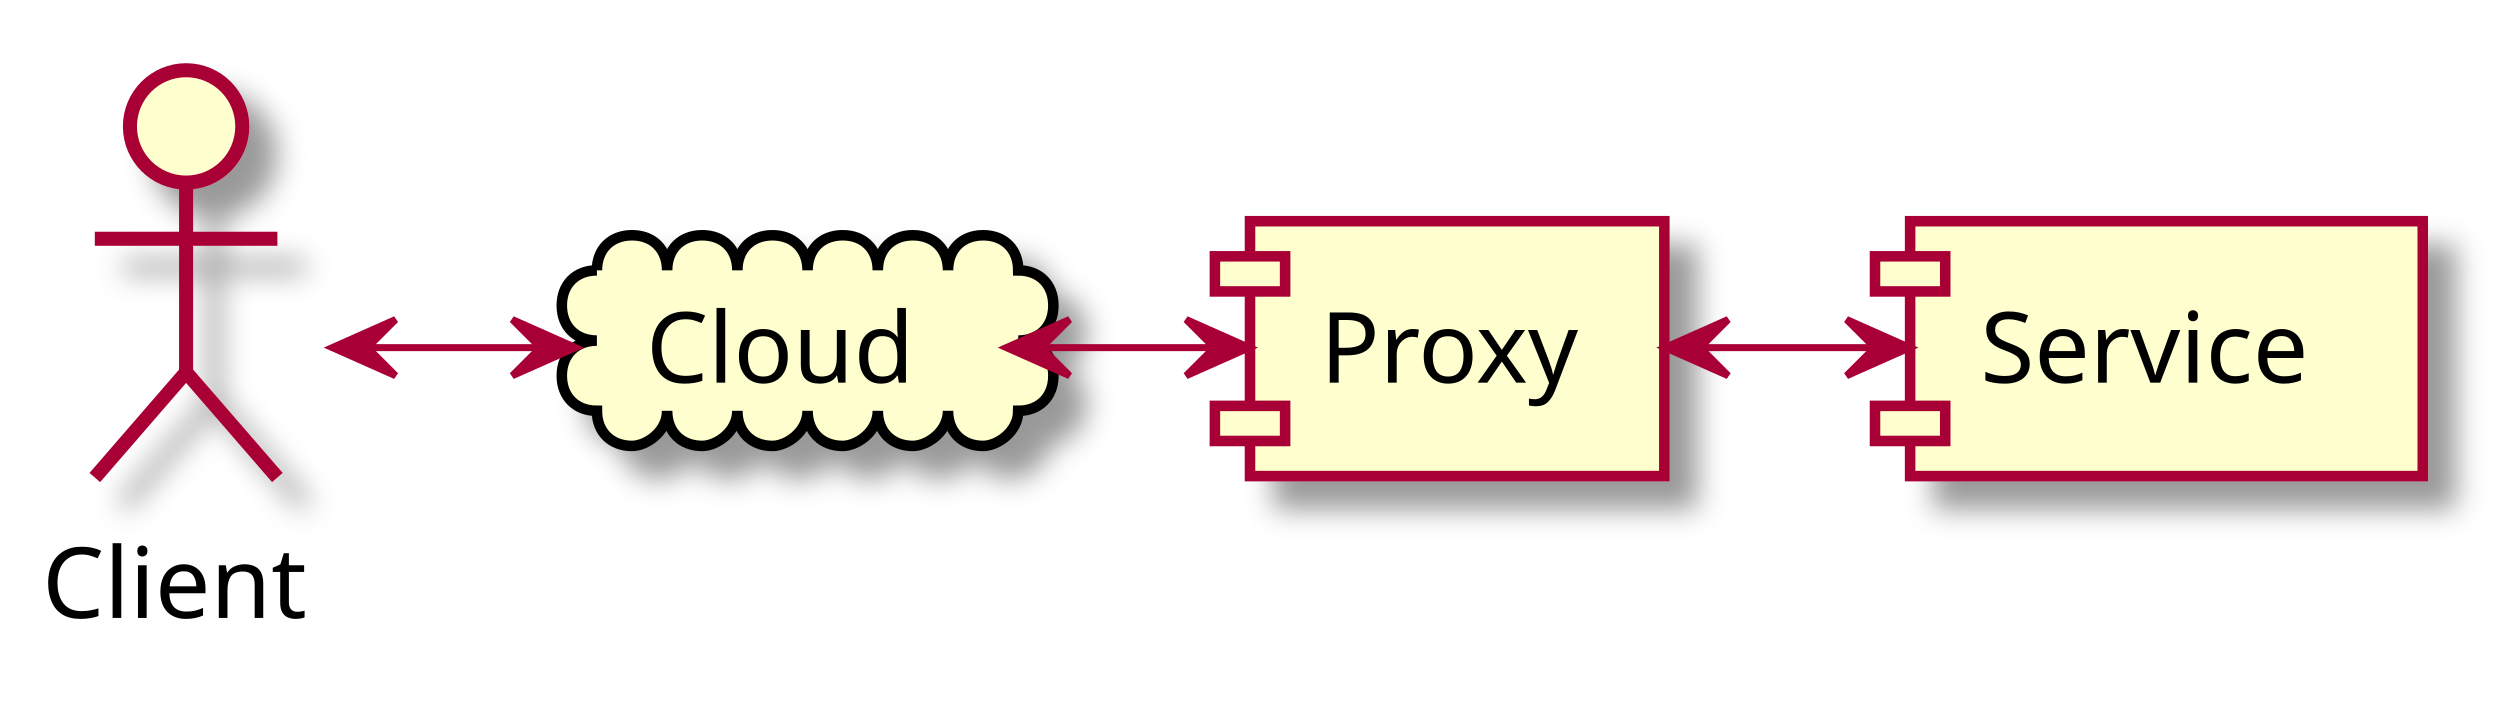
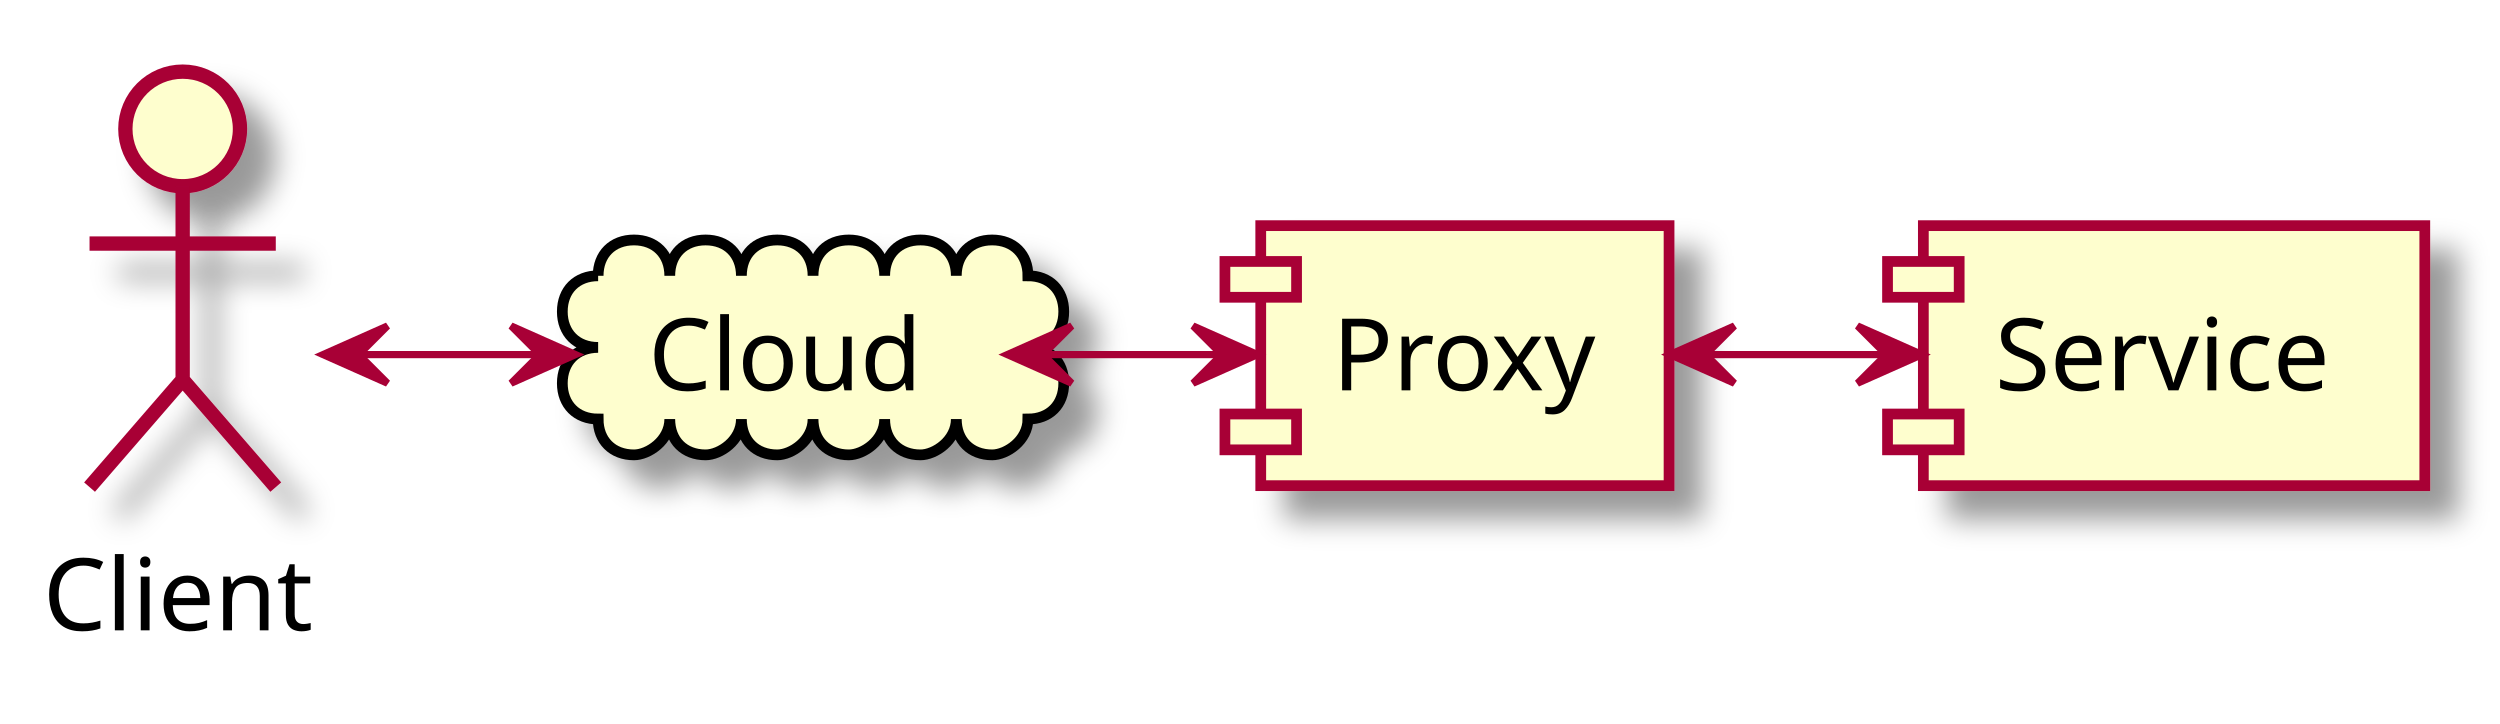
- <svg xmlns="http://www.w3.org/2000/svg" contentScriptType="application/ecmascript" contentStyleType="text/css" height="101px" preserveAspectRatio="none" style="width:356px;height:101px;" version="1.1" viewBox="0 0 356 101" width="356px" zoomAndPan="magnify">
+ <svg xmlns="http://www.w3.org/2000/svg" contentScriptType="application/ecmascript" contentStyleType="text/css" height="101px" preserveAspectRatio="none" style="width:349px;height:101px;" version="1.1" viewBox="0 0 349 101" width="349px" zoomAndPan="magnify">
  <defs>
    <filter height="300%" id="f1ais3xuvl82el" width="300%" x="-1" y="-1">
      <feGaussianBlur result="blurOut" stdDeviation="2.0" />
      <feColorMatrix in="blurOut" result="blurOut2" type="matrix" values="0 0 0 0 0 0 0 0 0 0 0 0 0 0 0 0 0 0 .4 0" />
      <feOffset dx="4.0" dy="4.0" in="blurOut2" result="blurOut3" />
      <feBlend in="SourceGraphic" in2="blurOut3" mode="normal" />
    </filter>
  </defs>
  <g>
-     <path d="M85,38.5 C85,35.5 87,33.5 90,33.5 C93,33.5 95,35.5 95,38.5 C95,35.5 97,33.5 100,33.5 C103,33.5 105,35.5 105,38.5 C105,35.5 107,33.5 110,33.5 C113,33.5 115,35.5 115,38.5 C115,35.5 117,33.5 120,33.5 C123,33.5 125,35.5 125,38.5 C125,35.5 127,33.5 130,33.5 C133,33.5 135,35.5 135,38.5 C135,35.5 137,33.5 140,33.5 C143,33.5 145,35.5 145,38.5 C148,38.5 150,40.5 150,43.5 C150,46.5 148,48.5 145,48.5 C148,48.5 150,50.5 150,53.5 C150,56.5 148,58.5 145,58.5 C145,61.5 142,63.5 140,63.5 C137,63.5 135,61.5 135,58.5 C135,61.5 132,63.5 130,63.5 C127,63.5 125,61.5 125,58.5 C125,61.5 122,63.5 120,63.5 C117,63.5 115,61.5 115,58.5 C115,61.5 112,63.5 110,63.5 C107,63.5 105,61.5 105,58.5 C105,61.5 102,63.5 100,63.5 C97,63.5 95,61.5 95,58.5 C95,61.5 92,63.5 90,63.5 C87,63.5 85,61.5 85,58.5 C82,58.5 80,56.5 80,53.5 C80,50.5 82,48.5 85,48.5 C82,48.5 80,46.5 80,43.5 C80,40.5 82,38.5 85,38.5 " fill="#FEFECE" filter="url(#f1ais3xuvl82el)" style="stroke: #000000; stroke-width: 1.5;" />
-     <text fill="#000000" font-family="sans-serif" font-size="14" lengthAdjust="spacingAndGlyphs" textLength="41" x="92" y="54.495">Cloud</text>
-     <ellipse cx="26.5" cy="18" fill="#FEFECE" filter="url(#f1ais3xuvl82el)" rx="8" ry="8" style="stroke: #A80036; stroke-width: 2.0;" />
-     <path d="M26.5,26 L26.5,53 M13.5,34 L39.5,34 M26.5,53 L13.5,68 M26.5,53 L39.5,68 " fill="none" filter="url(#f1ais3xuvl82el)" style="stroke: #A80036; stroke-width: 2.0;" />
-     <text fill="#000000" font-family="sans-serif" font-size="14" lengthAdjust="spacingAndGlyphs" textLength="41" x="6" y="87.995">Client</text>
-     <rect fill="#FEFECE" filter="url(#f1ais3xuvl82el)" height="36.297" style="stroke: #A80036; stroke-width: 1.5;" width="59" x="178" y="31.5" />
-     <rect fill="#FEFECE" height="5" style="stroke: #A80036; stroke-width: 1.5;" width="10" x="173" y="36.5" />
-     <rect fill="#FEFECE" height="5" style="stroke: #A80036; stroke-width: 1.5;" width="10" x="173" y="57.797" />
-     <text fill="#000000" font-family="sans-serif" font-size="14" lengthAdjust="spacingAndGlyphs" textLength="39" x="188" y="54.495">Proxy</text>
-     <rect fill="#FEFECE" filter="url(#f1ais3xuvl82el)" height="36.297" style="stroke: #A80036; stroke-width: 1.5;" width="73" x="272" y="31.5" />
-     <rect fill="#FEFECE" height="5" style="stroke: #A80036; stroke-width: 1.5;" width="10" x="267" y="36.5" />
-     <rect fill="#FEFECE" height="5" style="stroke: #A80036; stroke-width: 1.5;" width="10" x="267" y="57.797" />
-     <text fill="#000000" font-family="sans-serif" font-size="14" lengthAdjust="spacingAndGlyphs" textLength="53" x="282" y="54.495">Service</text>
-     <path d="M52.467,49.5 C60.606,49.5 68.745,49.5 76.883,49.5 " fill="none" id="Client-Cloud" style="stroke: #A80036; stroke-width: 1.0;" />
-     <polygon fill="#A80036" points="81.951,49.5,72.951,45.5,76.951,49.5,72.951,53.5,81.951,49.5" style="stroke: #A80036; stroke-width: 1.0;" />
-     <polygon fill="#A80036" points="47.328,49.5,56.328,53.5,52.328,49.5,56.328,45.5,47.328,49.5" style="stroke: #A80036; stroke-width: 1.0;" />
-     <path d="M148.438,49.5 C156.573,49.5 164.708,49.5 172.843,49.5 " fill="none" id="Cloud-Proxy" style="stroke: #A80036; stroke-width: 1.0;" />
-     <polygon fill="#A80036" points="177.908,49.5,168.908,45.5,172.908,49.5,168.908,53.5,177.908,49.5" style="stroke: #A80036; stroke-width: 1.0;" />
-     <polygon fill="#A80036" points="143.301,49.5,152.301,53.5,148.301,49.5,152.301,45.5,143.301,49.5" style="stroke: #A80036; stroke-width: 1.0;" />
-     <path d="M242.266,49.5 C250.462,49.5 258.658,49.5 266.855,49.5 " fill="none" id="Proxy-Service" style="stroke: #A80036; stroke-width: 1.0;" />
-     <polygon fill="#A80036" points="271.958,49.5,262.958,45.5,266.958,49.5,262.958,53.5,271.958,49.5" style="stroke: #A80036; stroke-width: 1.0;" />
-     <polygon fill="#A80036" points="237.09,49.5,246.09,53.5,242.09,49.5,246.09,45.5,237.09,49.5" style="stroke: #A80036; stroke-width: 1.0;" />
+     <path d="M83.5,38.5 C83.5,35.5 85.5,33.5 88.5,33.5 C91.5,33.5 93.5,35.5 93.5,38.5 C93.5,35.5 95.5,33.5 98.5,33.5 C101.5,33.5 103.5,35.5 103.5,38.5 C103.5,35.5 105.5,33.5 108.5,33.5 C111.5,33.5 113.5,35.5 113.5,38.5 C113.5,35.5 115.5,33.5 118.5,33.5 C121.5,33.5 123.5,35.5 123.5,38.5 C123.5,35.5 125.5,33.5 128.5,33.5 C131.5,33.5 133.5,35.5 133.5,38.5 C133.5,35.5 135.5,33.5 138.5,33.5 C141.5,33.5 143.5,35.5 143.5,38.5 C146.5,38.5 148.5,40.5 148.5,43.5 C148.5,46.5 146.5,48.5 143.5,48.5 C146.5,48.5 148.5,50.5 148.5,53.5 C148.5,56.5 146.5,58.5 143.5,58.5 C143.5,61.5 140.5,63.5 138.5,63.5 C135.5,63.5 133.5,61.5 133.5,58.5 C133.5,61.5 130.5,63.5 128.5,63.5 C125.5,63.5 123.5,61.5 123.5,58.5 C123.5,61.5 120.5,63.5 118.5,63.5 C115.5,63.5 113.5,61.5 113.5,58.5 C113.5,61.5 110.5,63.5 108.5,63.5 C105.5,63.5 103.5,61.5 103.5,58.5 C103.5,61.5 100.5,63.5 98.5,63.5 C95.5,63.5 93.5,61.5 93.5,58.5 C93.5,61.5 90.5,63.5 88.5,63.5 C85.5,63.5 83.5,61.5 83.5,58.5 C80.5,58.5 78.5,56.5 78.5,53.5 C78.5,50.5 80.5,48.5 83.5,48.5 C80.5,48.5 78.5,46.5 78.5,43.5 C78.5,40.5 80.5,38.5 83.5,38.5 " fill="#FEFECE" filter="url(#f1ais3xuvl82el)" style="stroke: #000000; stroke-width: 1.5;" />
+     <text fill="#000000" font-family="sans-serif" font-size="14" lengthAdjust="spacingAndGlyphs" textLength="40" x="90.5" y="54.495">Cloud</text>
+     <ellipse cx="25.5" cy="18" fill="#FEFECE" filter="url(#f1ais3xuvl82el)" rx="8" ry="8" style="stroke: #A80036; stroke-width: 2.0;" />
+     <path d="M25.5,26 L25.5,53 M12.5,34 L38.5,34 M25.5,53 L12.5,68 M25.5,53 L38.5,68 " fill="none" filter="url(#f1ais3xuvl82el)" style="stroke: #A80036; stroke-width: 2.0;" />
+     <text fill="#000000" font-family="sans-serif" font-size="14" lengthAdjust="spacingAndGlyphs" textLength="39" x="6" y="87.995">Client</text>
+     <rect fill="#FEFECE" filter="url(#f1ais3xuvl82el)" height="36.297" style="stroke: #A80036; stroke-width: 1.5;" width="57" x="176" y="31.5" />
+     <rect fill="#FEFECE" height="5" style="stroke: #A80036; stroke-width: 1.5;" width="10" x="171" y="36.5" />
+     <rect fill="#FEFECE" height="5" style="stroke: #A80036; stroke-width: 1.5;" width="10" x="171" y="57.797" />
+     <text fill="#000000" font-family="sans-serif" font-size="14" lengthAdjust="spacingAndGlyphs" textLength="37" x="186" y="54.495">Proxy</text>
+     <rect fill="#FEFECE" filter="url(#f1ais3xuvl82el)" height="36.297" style="stroke: #A80036; stroke-width: 1.5;" width="70" x="268.5" y="31.5" />
+     <rect fill="#FEFECE" height="5" style="stroke: #A80036; stroke-width: 1.5;" width="10" x="263.5" y="36.5" />
+     <rect fill="#FEFECE" height="5" style="stroke: #A80036; stroke-width: 1.5;" width="10" x="263.5" y="57.797" />
+     <text fill="#000000" font-family="sans-serif" font-size="14" lengthAdjust="spacingAndGlyphs" textLength="50" x="278.5" y="54.495">Service</text>
+     <path d="M50.324,49.5 C58.612,49.5 66.901,49.5 75.189,49.5 " fill="none" id="Client-Cloud" style="stroke: #A80036; stroke-width: 1.0;" />
+     <polygon fill="#A80036" points="80.35,49.5,71.35,45.5,75.35,49.5,71.35,53.5,80.35,49.5" style="stroke: #A80036; stroke-width: 1.0;" />
+     <polygon fill="#A80036" points="45.09,49.5,54.09,53.5,50.09,49.5,54.09,45.5,45.09,49.5" style="stroke: #A80036; stroke-width: 1.0;" />
+     <path d="M145.796,49.5 C154.009,49.5 162.222,49.5 170.436,49.5 " fill="none" id="Cloud-Proxy" style="stroke: #A80036; stroke-width: 1.0;" />
+     <polygon fill="#A80036" points="175.55,49.5,166.55,45.5,170.55,49.5,166.55,53.5,175.55,49.5" style="stroke: #A80036; stroke-width: 1.0;" />
+     <polygon fill="#A80036" points="140.609,49.5,149.609,53.5,145.609,49.5,149.609,45.5,140.609,49.5" style="stroke: #A80036; stroke-width: 1.0;" />
+     <path d="M238.341,49.5 C246.613,49.5 254.886,49.5 263.158,49.5 " fill="none" id="Proxy-Service" style="stroke: #A80036; stroke-width: 1.0;" />
+     <polygon fill="#A80036" points="268.309,49.5,259.309,45.5,263.309,49.5,259.309,53.5,268.309,49.5" style="stroke: #A80036; stroke-width: 1.0;" />
+     <polygon fill="#A80036" points="233.117,49.5,242.117,53.5,238.117,49.5,242.117,45.5,233.117,49.5" style="stroke: #A80036; stroke-width: 1.0;" />
  </g>
</svg>
